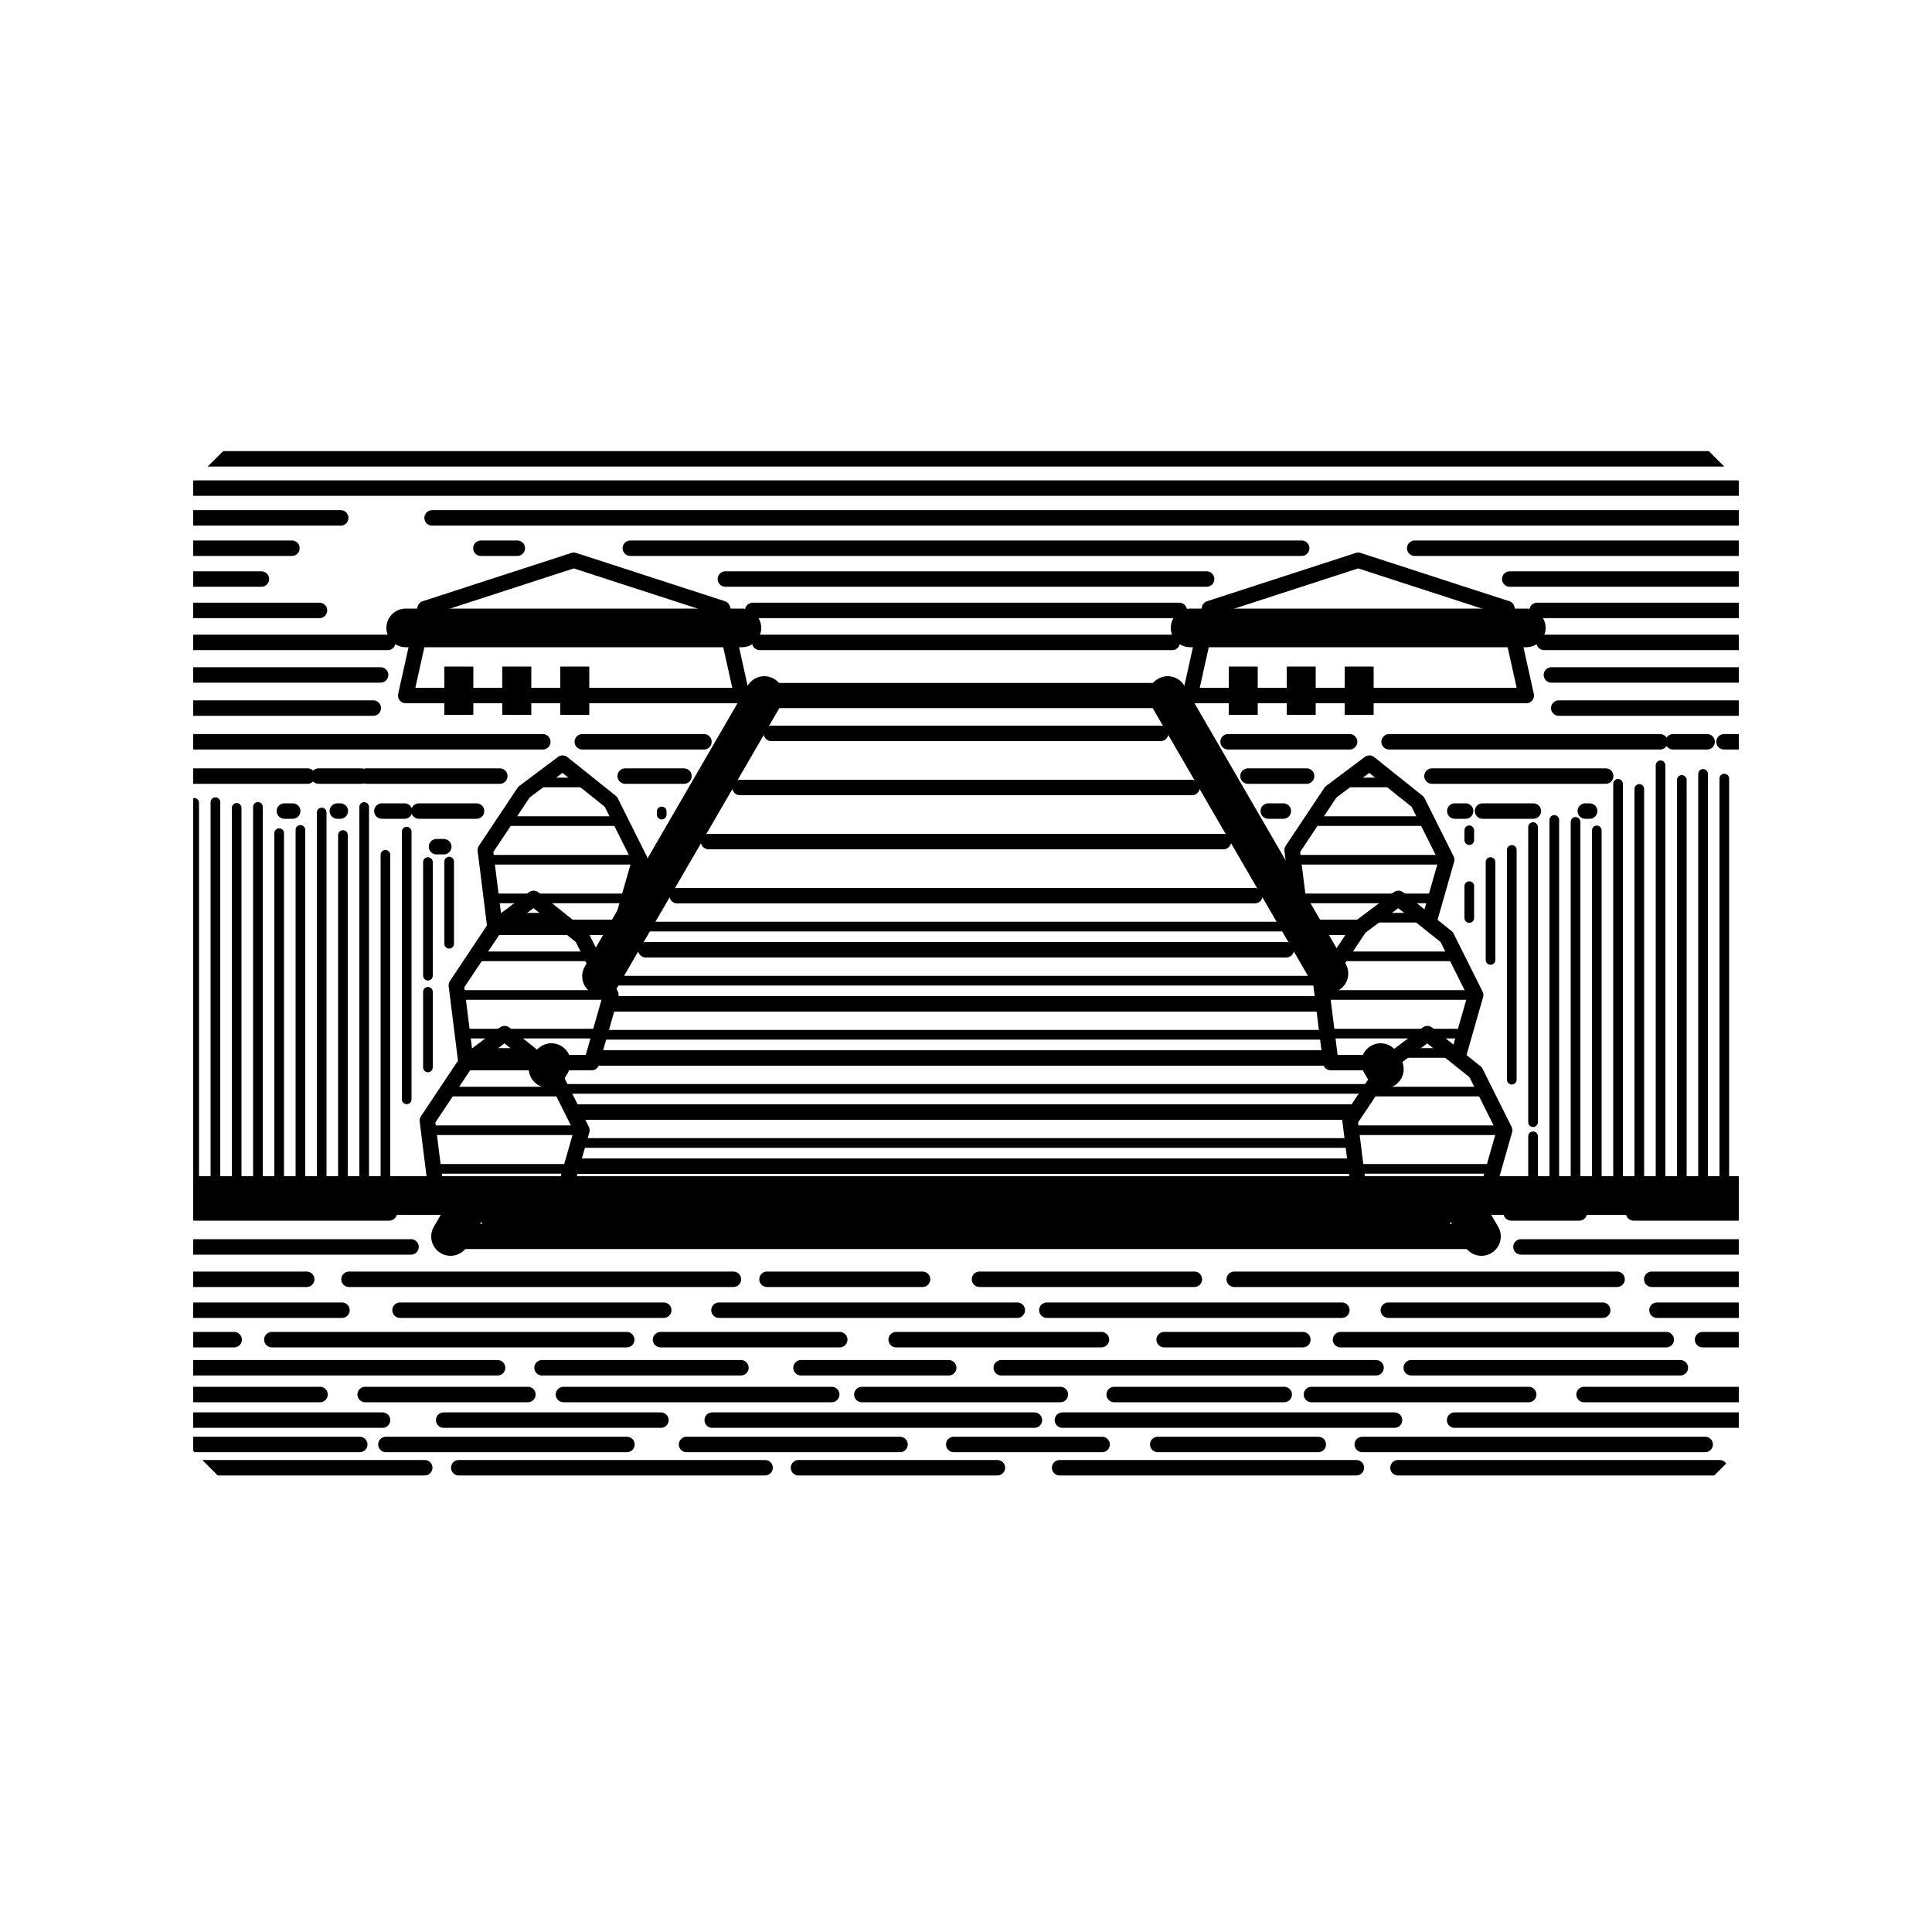
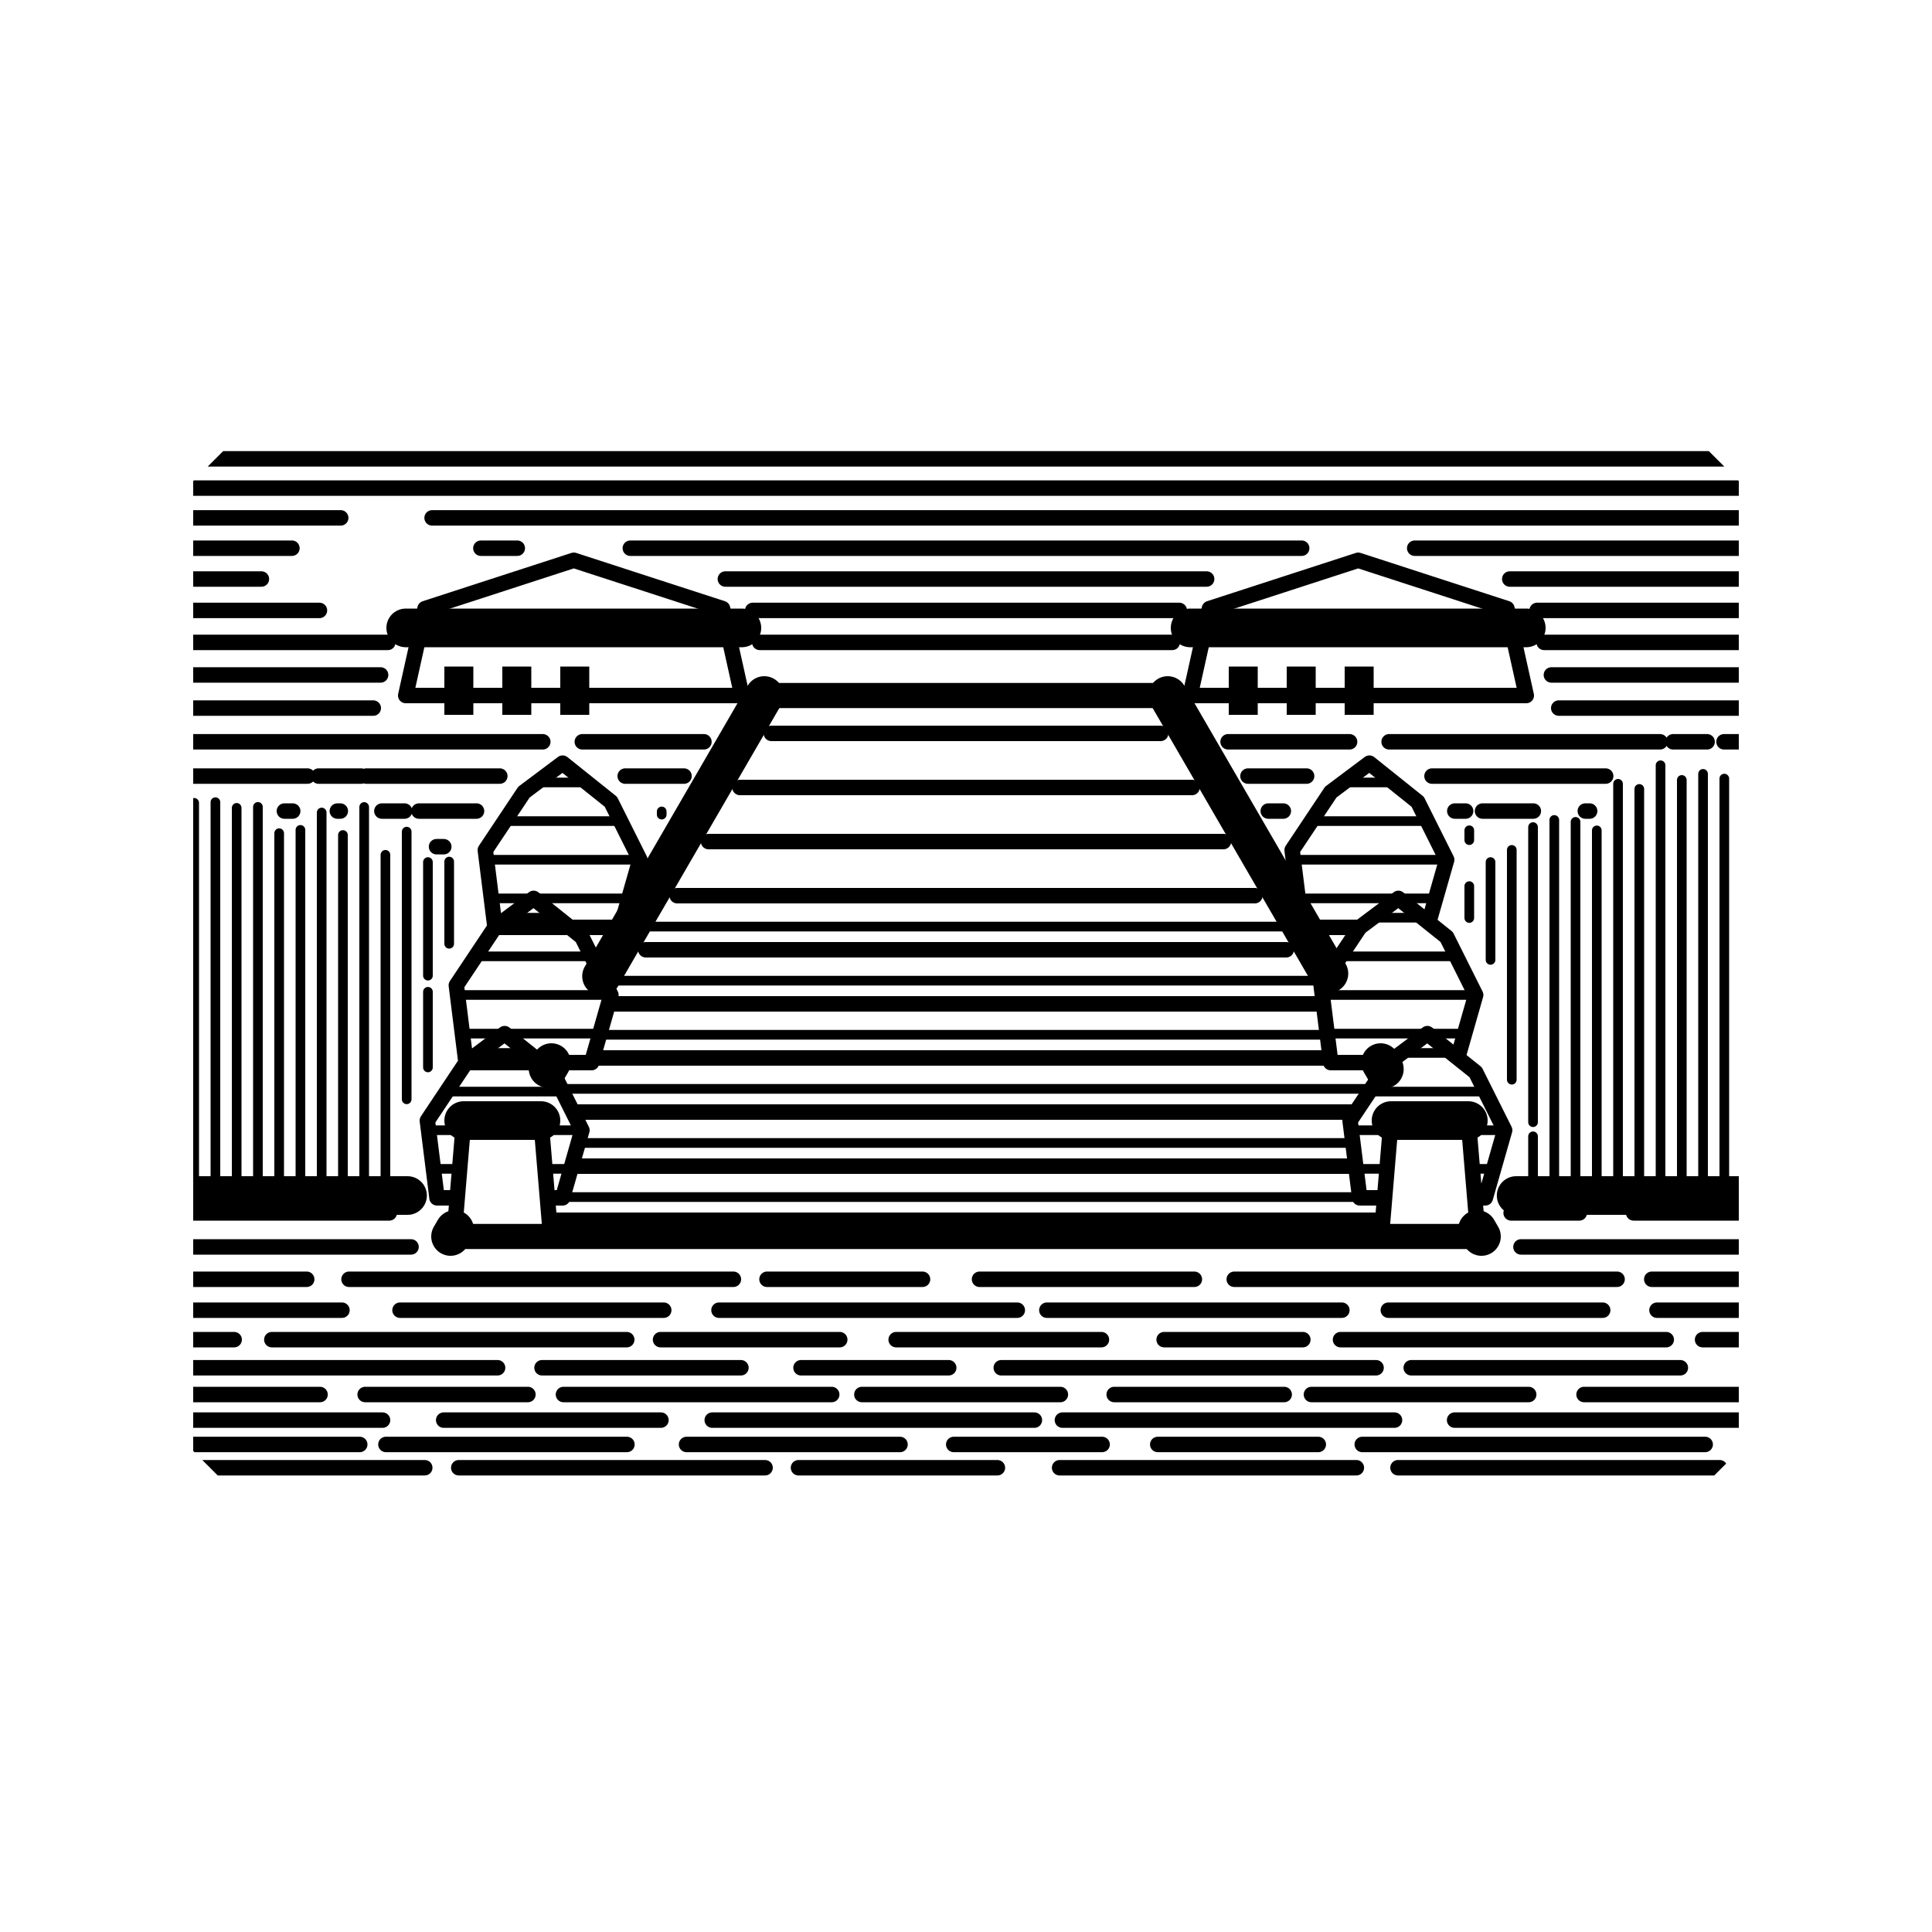
<svg xmlns="http://www.w3.org/2000/svg" viewBox="0 0 200 200">
  <defs>
    <clipPath id="w">
      <path d="M23.8 46L176.2 46L180 49.8L180 150.2L176.2 154L23.8 154L20 150.2L20 49.8Z" />
    </clipPath>
  </defs>
  <g clip-path="url(#w)" fill="none" stroke="#000" stroke-linecap="round" stroke-linejoin="round">
    <path d="M46 69L49 69L49 74L46 74ZM52 69L55 69L55 74L52 74ZM58 69L61 69L61 74L58 74ZM127.2 69L130.2 69L130.2 74L127.2 74ZM133.2 69L136.2 69L136.2 74L133.2 74ZM139.2 69L142.2 69L142.2 74L139.2 74Z" fill="#000" stroke="none" />
-     <path d="M182.9 91.62L182.9 123.76M180.7 82.87L180.7 123.76M178.5 80.6L178.5 123.76M176.3 80.11L176.3 123.76M174.1 80.74L174.1 123.76M171.9 79.22L171.9 123.76M169.7 81.67L169.7 123.76M167.5 81.14L167.5 123.76M165.3 85.96L165.3 123.76M163.1 85.08L163.1 123.76M160.9 84.88L160.9 123.76M158.7 85.62L158.7 116.17M158.7 117.63L158.7 123.76M156.5 87.98L156.5 111.77M154.3 89.24L154.3 99.37M152.1 85.95L152.1 86.97M152.1 91.73L152.1 95.03M68.5 84L68.5 84.33M46.5 89.19L46.5 97.7M44.3 89.24L44.3 101M44.3 102.67L44.3 110.5M42.1 86.09L42.1 113.8M42.1 123.07L42.1 123.76M39.9 88.49L39.9 123.76M37.7 83.54L37.7 123.76M35.5 86.44L35.5 123.76M33.3 84.11L33.3 123.76M31.1 85.91L31.1 123.76M28.9 86.25L28.9 123.76M26.7 83.53L26.7 123.76M24.5 83.63L24.5 123.76M22.3 83.04L22.3 123.76M20.1 83.11L20.1 123.76M66.85 95.92L133.15 95.92M63.61 101.52L136.39 101.52M62.06 107.12L137.4 107.12M58.1 112.72L141.95 112.72M59.86 118.32L140.05 118.32M58.26 123.92L140.75 123.92M55.57 81L60.74 81M52.24 85L64.24 85M50.37 89L66.24 89M50.87 93L55.24 93L65.1 93M52.57 95L57.74 95M49.24 99L61.24 99M47.37 103L63.24 103M47.87 107L52.24 107L62.1 107M49.57 109L54.74 109M46.24 113L58.24 113M44.37 117L60.24 117M44.87 121L59.1 121M139.09 81L144.26 81M135.76 85L147.76 85M133.89 89L149.76 89M134.39 93L144.76 93L148.62 93M142.09 95L147.26 95M138.76 99L150.76 99M136.89 103L152.76 103M137.39 107L147.76 107L151.62 107M145.09 109L150.26 109M141.76 113L153.76 113M139.89 117L155.76 117M140.39 121L154.62 121" stroke-width="1" />
-     <path d="M20 47.5L180 47.5M20 50.53L180 50.53M20 53.61L35.27 53.61M44.73 53.61L180 53.61M20 56.75L30.22 56.75M49.78 56.75L53.55 56.75M65.25 56.75L134.75 56.75M146.45 56.75L180 56.75M20 59.94L27.06 59.94M75.09 59.94L124.91 59.94M156.29 59.94L180 59.94M20 63.19L33.07 63.19M77.92 63.19L122.08 63.19M159.12 63.19L180 63.19M20 66.5L40.15 66.5M78.65 66.5L121.35 66.5M159.85 66.5L180 66.5M20 69.87L39.4 69.87M160.6 69.87L180 69.87M20 73.3L38.64 73.3M161.36 73.3L180 73.3M20 76.79L56.19 76.79M60.28 76.79L72.87 76.79M127.13 76.79L139.71 76.79M143.8 76.79L171.85 76.79M173.2 76.79L176.72 76.79M178.47 76.79L180 76.79M20 80.34L31.84 80.34M32.98 80.34L37.39 80.34M37.92 80.34L51.74 80.34M64.72 80.34L70.81 80.34M129.19 80.34L135.26 80.34M148.24 80.34L166.22 80.34M29.44 83.96L30.3 83.96M34.92 83.96L35.23 83.96M39.53 83.96L41.88 83.96M43.37 83.96L49.33 83.96M131.29 83.96L132.85 83.96M150.6 83.96L151.72 83.96M153.47 83.96L158.73 83.96M164.11 83.96L164.56 83.96M45.19 87.65L45.94 87.65M20 125.56L40.3 125.56M156.43 125.56L163.49 125.56M169.11 125.56L180 125.56M20 129.08L42.55 129.08M157.45 129.08L180 129.08M20 132.43L31.75 132.43M36.13 132.43L75.92 132.43M79.4 132.43L95.5 132.43M101.4 132.43L123.64 132.43M127.77 132.43L167.4 132.43M170.99 132.43L180 132.43M20 135.63L35.4 135.63M41.41 135.63L68.71 135.63M74.43 135.63L105.31 135.63M108.37 135.63L138.91 135.63M143.72 135.63L165.91 135.63M171.53 135.63L180 135.63M20 138.68L24.24 138.68M28.14 138.68L64.88 138.68M68.38 138.68L86.93 138.68M92.77 138.68L114.02 138.68M120.51 138.68L134.87 138.68M138.77 138.68L172.49 138.68M176.25 138.68L180 138.68M20 141.59L51.51 141.59M56.11 141.59L76.7 141.59M82.92 141.59L98.21 141.59M103.65 141.59L142.45 141.59M146.09 141.59L173.95 141.59M20 144.36L33.13 144.36M37.8 144.36L54.65 144.36M58.33 144.36L86.1 144.36M89.22 144.36L109.77 144.36M115.34 144.36L132.94 144.36M135.76 144.36L158.25 144.36M163.98 144.36L180 144.36M20 147.01L39.6 147.01M45.93 147.01L68.42 147.01M73.73 147.01L107.08 147.01M109.98 147.01L144.36 147.01M150.58 147.01L180 147.01M20 149.53L37.24 149.53M39.95 149.53L64.9 149.53M71.07 149.53L93.17 149.53M98.73 149.53L114.09 149.53M119.85 149.53L136.47 149.53M141.02 149.53L176.52 149.53M20 151.94L43.97 151.94M47.49 151.94L79.2 151.94M82.66 151.94L103.25 151.94M109.69 151.94L140.41 151.94M144.72 151.94L178.02 151.94M42 72L44 63L59.4 58L74.8 63L76.8 72ZM123.2 72L125.2 63L140.6 58L156 63L158 72ZM79.85 75.92L120.15 75.92M76.6 81.52L123.4 81.52M73.35 87.12L126.65 87.12M70.1 92.72L129.9 92.72M66.85 98.32L133.15 98.32M63.61 103.92L136.39 103.92M61.38 109.52L137.7 109.52M59.3 115.12L140.35 115.12M59.18 120.72L140.35 120.72M50.61 126.32L149.39 126.32M51.24 96L50.24 88L54.24 82L58.24 79L63.24 83L66.24 89L64.24 96ZM48.24 110L47.24 102L51.24 96L55.24 93L60.24 97L63.24 103L61.24 110ZM45.24 124L44.24 116L48.24 110L52.24 107L57.24 111L60.24 117L58.24 124ZM134.76 96L133.76 88L137.76 82L141.76 79L146.76 83L149.76 89L147.9 95.51M140.76 96L134.76 96M137.76 110L136.76 102L140.76 96L144.76 93L149.76 97L152.76 103L150.9 109.51M143.76 110L137.76 110M140.76 124L139.76 116L143.76 110L147.76 107L152.76 111L155.76 117L153.76 124Z" stroke-width="1.6" />
-     <path d="M79.12 72L120.88 72L134.75 95.91M134.8 96L137.57 100.78M142.92 110L143.31 110.67M151.04 124L153.36 128L46.64 128L48.96 124M56.73 110.6L57.08 110M62.27 101.06L79.12 72" stroke-width="2.6" />
-     <path d="M42 65L76.8 65M123.2 65L158 65M79.12 72L62.27 101.06M57.08 110L56.73 110.6M48.96 124L46.64 128M120.88 72L134.75 95.91M134.8 96L137.57 100.78M142.92 110L143.31 110.67M151.04 124L153.36 128M20 123.76L180 123.76" stroke-width="4" />
+     <path d="M182.9 91.62L182.9 123.76M180.7 82.87L180.7 123.76M178.5 80.6L178.5 123.76M176.3 80.11L176.3 123.76M174.1 80.74L174.1 123.76M171.9 79.22L171.9 123.76M169.7 81.67L169.7 123.76M167.5 81.14L167.5 123.76M165.3 85.96L165.3 123.76M163.1 85.08L163.1 123.76M160.9 84.88L160.9 123.76M158.7 85.62L158.7 116.17M158.7 117.63L158.7 123.76M156.5 87.98L156.5 111.77M154.3 89.24L154.3 99.37M152.1 85.95L152.1 86.97M152.1 91.73L152.1 95.03M68.5 84L68.5 84.33M46.5 89.19L46.5 97.7M44.3 89.24L44.3 101M44.3 102.67L44.3 110.5M42.1 86.09L42.1 113.8M42.1 123.07L42.1 123.76M39.9 88.49L39.9 123.76M37.7 83.54L37.7 123.76M35.5 86.44L35.5 123.76M33.3 84.11L33.3 123.76M31.1 85.91L31.1 123.76M28.9 86.25L28.9 123.76M26.7 83.53L26.7 123.76M24.5 83.63L24.5 123.76M22.3 83.04L22.3 123.76M20.1 83.11L20.1 123.76M66.85 95.92L133.15 95.92M63.61 101.52L136.39 101.52M62.06 107.12L137.4 107.12M58.1 112.72L141.95 112.72M59.86 118.32L140.05 118.32M58.26 123.92L140.75 123.92M55.57 81L60.74 81M52.24 85L64.24 85M50.37 89L66.24 89M50.87 93L55.24 93L65.1 93M52.57 95L57.74 95M49.24 99L61.24 99M47.37 103L63.24 103M47.87 107L52.24 107L62.1 107M49.57 109L54.74 109M46.24 113L58.24 113M44.37 117L47.92 117M56.08 117L60.24 117M44.87 121L47.58 121M56.42 121L59.1 121M139.09 81L144.26 81M135.76 85L147.76 85M133.89 89L149.76 89M134.39 93L144.76 93L148.62 93M142.09 95L147.26 95M138.76 99L150.76 99M136.89 103L152.76 103M137.39 107L147.76 107L151.62 107M145.09 109L150.26 109M141.76 113L153.76 113M139.89 117L143.92 117M152.08 117L155.76 117M140.39 121L143.58 121M152.42 121L154.62 121" stroke-width="1" />
+     <path d="M20 47.5L180 47.5M20 50.53L180 50.53M20 53.61L35.27 53.61M44.73 53.61L180 53.61M20 56.75L30.22 56.75M49.78 56.75L53.55 56.75M65.25 56.75L134.75 56.75M146.45 56.75L180 56.75M20 59.94L27.06 59.94M75.09 59.94L124.91 59.94M156.29 59.94L180 59.94M20 63.19L33.07 63.19M77.92 63.19L122.08 63.19M159.12 63.19L180 63.19M20 66.5L40.15 66.5M78.65 66.5L121.35 66.5M159.85 66.5L180 66.5M20 69.87L39.4 69.87M160.6 69.87L180 69.87M20 73.3L38.64 73.3M161.36 73.3L180 73.3M20 76.79L56.19 76.79M60.28 76.79L72.87 76.79M127.13 76.79L139.71 76.79M143.8 76.79L171.85 76.79M173.2 76.79L176.72 76.79M178.47 76.79L180 76.79M20 80.34L31.84 80.34M32.98 80.34L37.39 80.34M37.92 80.34L51.74 80.34M64.72 80.34L70.81 80.34M129.19 80.34L135.26 80.34M148.24 80.34L166.22 80.34M29.44 83.96L30.3 83.96M34.92 83.96L35.23 83.96M39.53 83.96L41.88 83.96M43.37 83.96L49.33 83.96M131.29 83.96L132.85 83.96M150.6 83.96L151.72 83.96M153.47 83.96L158.73 83.96M164.11 83.96L164.56 83.96M45.19 87.65L45.94 87.65M20 125.56L40.3 125.56M156.43 125.56L163.49 125.56M169.11 125.56L180 125.56M20 129.08L42.55 129.08M157.45 129.08L180 129.08M20 132.43L31.75 132.43M36.13 132.43L75.92 132.43M79.4 132.43L95.5 132.43M101.4 132.43L123.64 132.43M127.77 132.43L167.4 132.43M170.99 132.43L180 132.43M20 135.63L35.4 135.63M41.41 135.63L68.71 135.63M74.43 135.63L105.31 135.63M108.37 135.63L138.91 135.63M143.72 135.63L165.91 135.63M171.53 135.63L180 135.63M20 138.68L24.24 138.68M28.14 138.68L64.88 138.68M68.38 138.68L86.93 138.68M92.77 138.68L114.02 138.68M120.51 138.68L134.87 138.68M138.77 138.68L172.49 138.68M176.25 138.68L180 138.68M20 141.59L51.51 141.59M56.11 141.59L76.7 141.59M82.92 141.59L98.21 141.59M103.65 141.59L142.45 141.59M146.09 141.59L173.95 141.59M20 144.36L33.13 144.36M37.8 144.36L54.65 144.36M58.33 144.36L86.1 144.36M89.22 144.36L109.77 144.36M115.34 144.36L132.94 144.36M135.76 144.36L158.25 144.36M163.98 144.36L180 144.36M20 147.01L39.6 147.01M45.93 147.01L68.42 147.01M73.73 147.01L107.08 147.01M109.98 147.01L144.36 147.01M150.58 147.01L180 147.01M20 149.53L37.24 149.53M39.95 149.53L64.9 149.53M71.07 149.53L93.17 149.53M98.73 149.53L114.09 149.53M119.85 149.53L136.47 149.53M141.02 149.53L176.52 149.53M20 151.94L43.97 151.94M47.49 151.94L79.2 151.94M82.66 151.94L103.25 151.94M109.69 151.94L140.41 151.94M144.72 151.94L178.02 151.94M42 72L44 63L59.4 58L74.8 63L76.8 72ZM123.2 72L125.2 63L140.6 58L156 63L158 72ZM79.85 75.92L120.15 75.92M76.6 81.52L123.4 81.52M73.35 87.12L126.65 87.12M70.1 92.72L129.9 92.72M66.85 98.32L133.15 98.32M63.61 103.92L136.39 103.92M61.38 109.52L137.7 109.52M59.3 115.12L140.35 115.12M59.18 120.72L140.35 120.72M56.86 126.32L143.14 126.32M51.24 96L50.24 88L54.24 82L58.24 79L63.24 83L66.24 89L64.24 96ZM48.24 110L47.24 102L51.24 96L55.24 93L60.24 97L63.24 103L61.24 110ZM45.24 124L44.24 116L48.24 110L52.24 107L57.24 111L60.24 117L58.24 124L56.67 124M47.33 124L45.24 124M134.76 96L133.76 88L137.76 82L141.76 79L146.76 83L149.76 89L147.9 95.51M140.76 96L134.76 96M137.76 110L136.76 102L140.76 96L144.76 93L149.76 97L152.76 103L150.9 109.51M143.76 110L137.76 110M140.76 124L139.76 116L143.76 110L147.76 107L152.76 111L155.76 117L153.76 124L152.67 124M143.33 124L140.76 124M48 116L47 128L57 128L56 116ZM144 116L143 128L153 128L152 116Z" stroke-width="1.6" />
+     <path d="M79.12 72L120.88 72L134.75 95.91M134.8 96L137.57 100.78M142.92 110L143.31 110.67M152.94 127.28L153.36 128L153 128L143 128L57 128L47 128L46.64 128L47.06 127.28M56.73 110.6L57.08 110M62.27 101.06L79.12 72" stroke-width="2.6" />
+     <path d="M20 123.76L42.19 123.76M156.95 123.76L180 123.76M42 65L76.8 65M123.2 65L158 65M79.12 72L62.27 101.06M57.08 110L56.73 110.6M47.06 127.28L46.64 128M120.88 72L134.75 95.91M134.8 96L137.57 100.78M142.92 110L143.31 110.67M152.94 127.28L153.36 128M48 116L56 116M144 116L152 116" stroke-width="4" />
  </g>
</svg>
